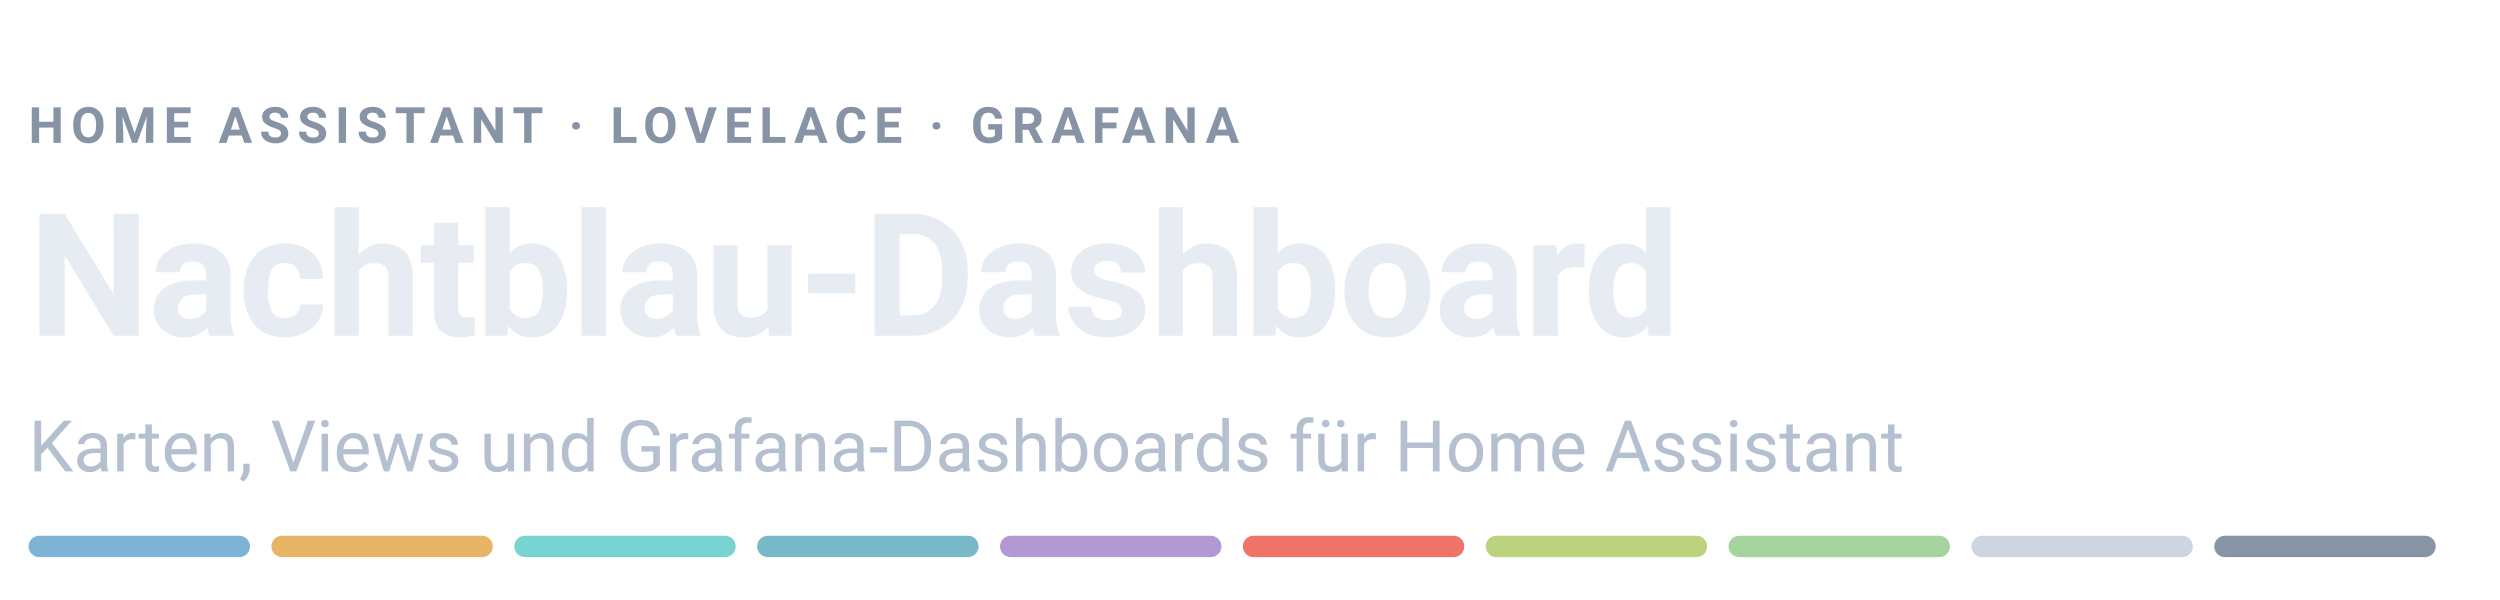
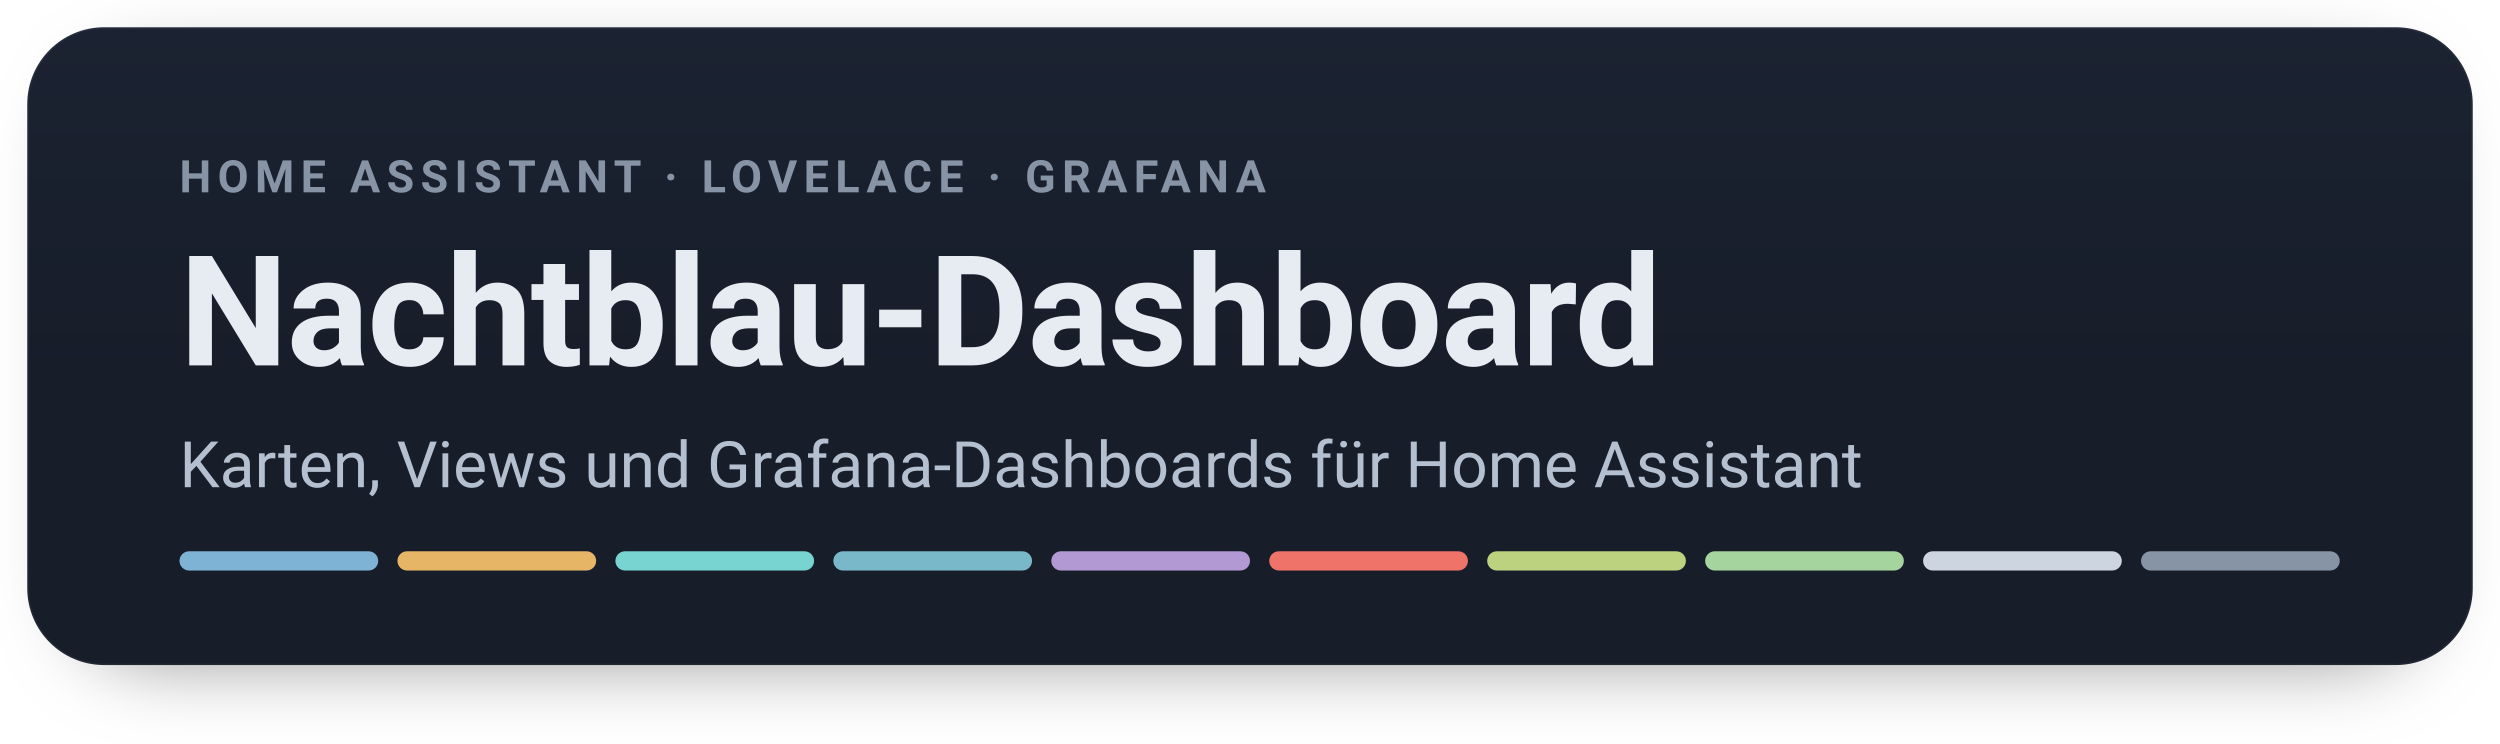
- <svg xmlns="http://www.w3.org/2000/svg" viewBox="0 0 700 168" width="480" height="115.2" role="img" aria-label="Nachtblau-Dashboard: Karten, Views und Grafana-Dashboards für Home Assistant">
-   <text x="8" y="40" font-family="-apple-system, BlinkMacSystemFont, 'Segoe UI', system-ui, Roboto, 'Helvetica Neue', Arial, sans-serif" font-size="14" font-weight="600" letter-spacing="2" fill="#8794a5">HOME ASSISTANT · LOVELACE · GRAFANA</text>
-   <text x="8" y="94" font-family="-apple-system, BlinkMacSystemFont, 'Segoe UI', system-ui, Roboto, 'Helvetica Neue', Arial, sans-serif" font-size="48" font-weight="700" letter-spacing="-0.5" fill="#e7ecf3">Nachtblau-Dashboard</text>
-   <text x="8" y="132" font-family="-apple-system, BlinkMacSystemFont, 'Segoe UI', system-ui, Roboto, 'Helvetica Neue', Arial, sans-serif" font-size="20" fill="#b4c0cf">Karten, Views und Grafana-Dashboards für Home Assistant</text>
-   <rect x="8" y="150" width="62" height="6" rx="3" fill="#7fb3d5" />
-   <rect x="76" y="150" width="62" height="6" rx="3" fill="#e6b566" />
-   <rect x="144" y="150" width="62" height="6" rx="3" fill="#77d4d0" />
-   <rect x="212" y="150" width="62" height="6" rx="3" fill="#79b8c9" />
-   <rect x="280" y="150" width="62" height="6" rx="3" fill="#b399d4" />
-   <rect x="348" y="150" width="62" height="6" rx="3" fill="#f0736a" />
-   <rect x="416" y="150" width="62" height="6" rx="3" fill="#bdd27f" />
-   <rect x="484" y="150" width="62" height="6" rx="3" fill="#a6d49e" />
-   <rect x="552" y="150" width="62" height="6" rx="3" fill="#cdd6e0" />
-   <rect x="620" y="150" width="62" height="6" rx="3" fill="#8794a5" />
+ <svg xmlns="http://www.w3.org/2000/svg" viewBox="0 0 780 232" width="534.9" height="159.1" role="img" aria-label="Nachtblau-Dashboard: Karten, Views und Grafana-Dashboards für Home Assistant">
+   <defs>
+     <linearGradient id="huelle" x1="0" y1="0" x2="0" y2="1">
+       <stop offset="0" stop-color="#1b2231" />
+       <stop offset="0.55" stop-color="#171d29" />
+     </linearGradient>
+     <filter id="schatten" x="-5%" y="-20%" width="110%" height="160%">
+       <feGaussianBlur stdDeviation="12" />
+     </filter>
+   </defs>
+   <rect x="24" y="22" width="732" height="184" rx="24" fill="rgba(0,0,0,0.7)" filter="url(#schatten)" opacity="0.6" />
+   <rect x="8.5" y="8.5" width="763" height="199" rx="24" fill="url(#huelle)" stroke="rgba(255,255,255,0.05)" />
+   <text x="56" y="60" font-family="-apple-system, BlinkMacSystemFont, 'Segoe UI', system-ui, Roboto, 'Helvetica Neue', Arial, sans-serif" font-size="14" font-weight="600" letter-spacing="2" fill="#8794a5">HOME ASSISTANT · LOVELACE · GRAFANA</text>
+   <text x="56" y="114" font-family="-apple-system, BlinkMacSystemFont, 'Segoe UI', system-ui, Roboto, 'Helvetica Neue', Arial, sans-serif" font-size="48" font-weight="700" letter-spacing="-0.5" fill="#e7ecf3">Nachtblau-Dashboard</text>
+   <text x="56" y="152" font-family="-apple-system, BlinkMacSystemFont, 'Segoe UI', system-ui, Roboto, 'Helvetica Neue', Arial, sans-serif" font-size="20" fill="#b4c0cf">Karten, Views und Grafana-Dashboards für Home Assistant</text>
+   <rect x="56" y="172" width="62" height="6" rx="3" fill="#7fb3d5" />
+   <rect x="124" y="172" width="62" height="6" rx="3" fill="#e6b566" />
+   <rect x="192" y="172" width="62" height="6" rx="3" fill="#77d4d0" />
+   <rect x="260" y="172" width="62" height="6" rx="3" fill="#79b8c9" />
+   <rect x="328" y="172" width="62" height="6" rx="3" fill="#b399d4" />
+   <rect x="396" y="172" width="62" height="6" rx="3" fill="#f0736a" />
+   <rect x="464" y="172" width="62" height="6" rx="3" fill="#bdd27f" />
+   <rect x="532" y="172" width="62" height="6" rx="3" fill="#a6d49e" />
+   <rect x="600" y="172" width="62" height="6" rx="3" fill="#cdd6e0" />
+   <rect x="668" y="172" width="62" height="6" rx="3" fill="#8794a5" />
</svg>
